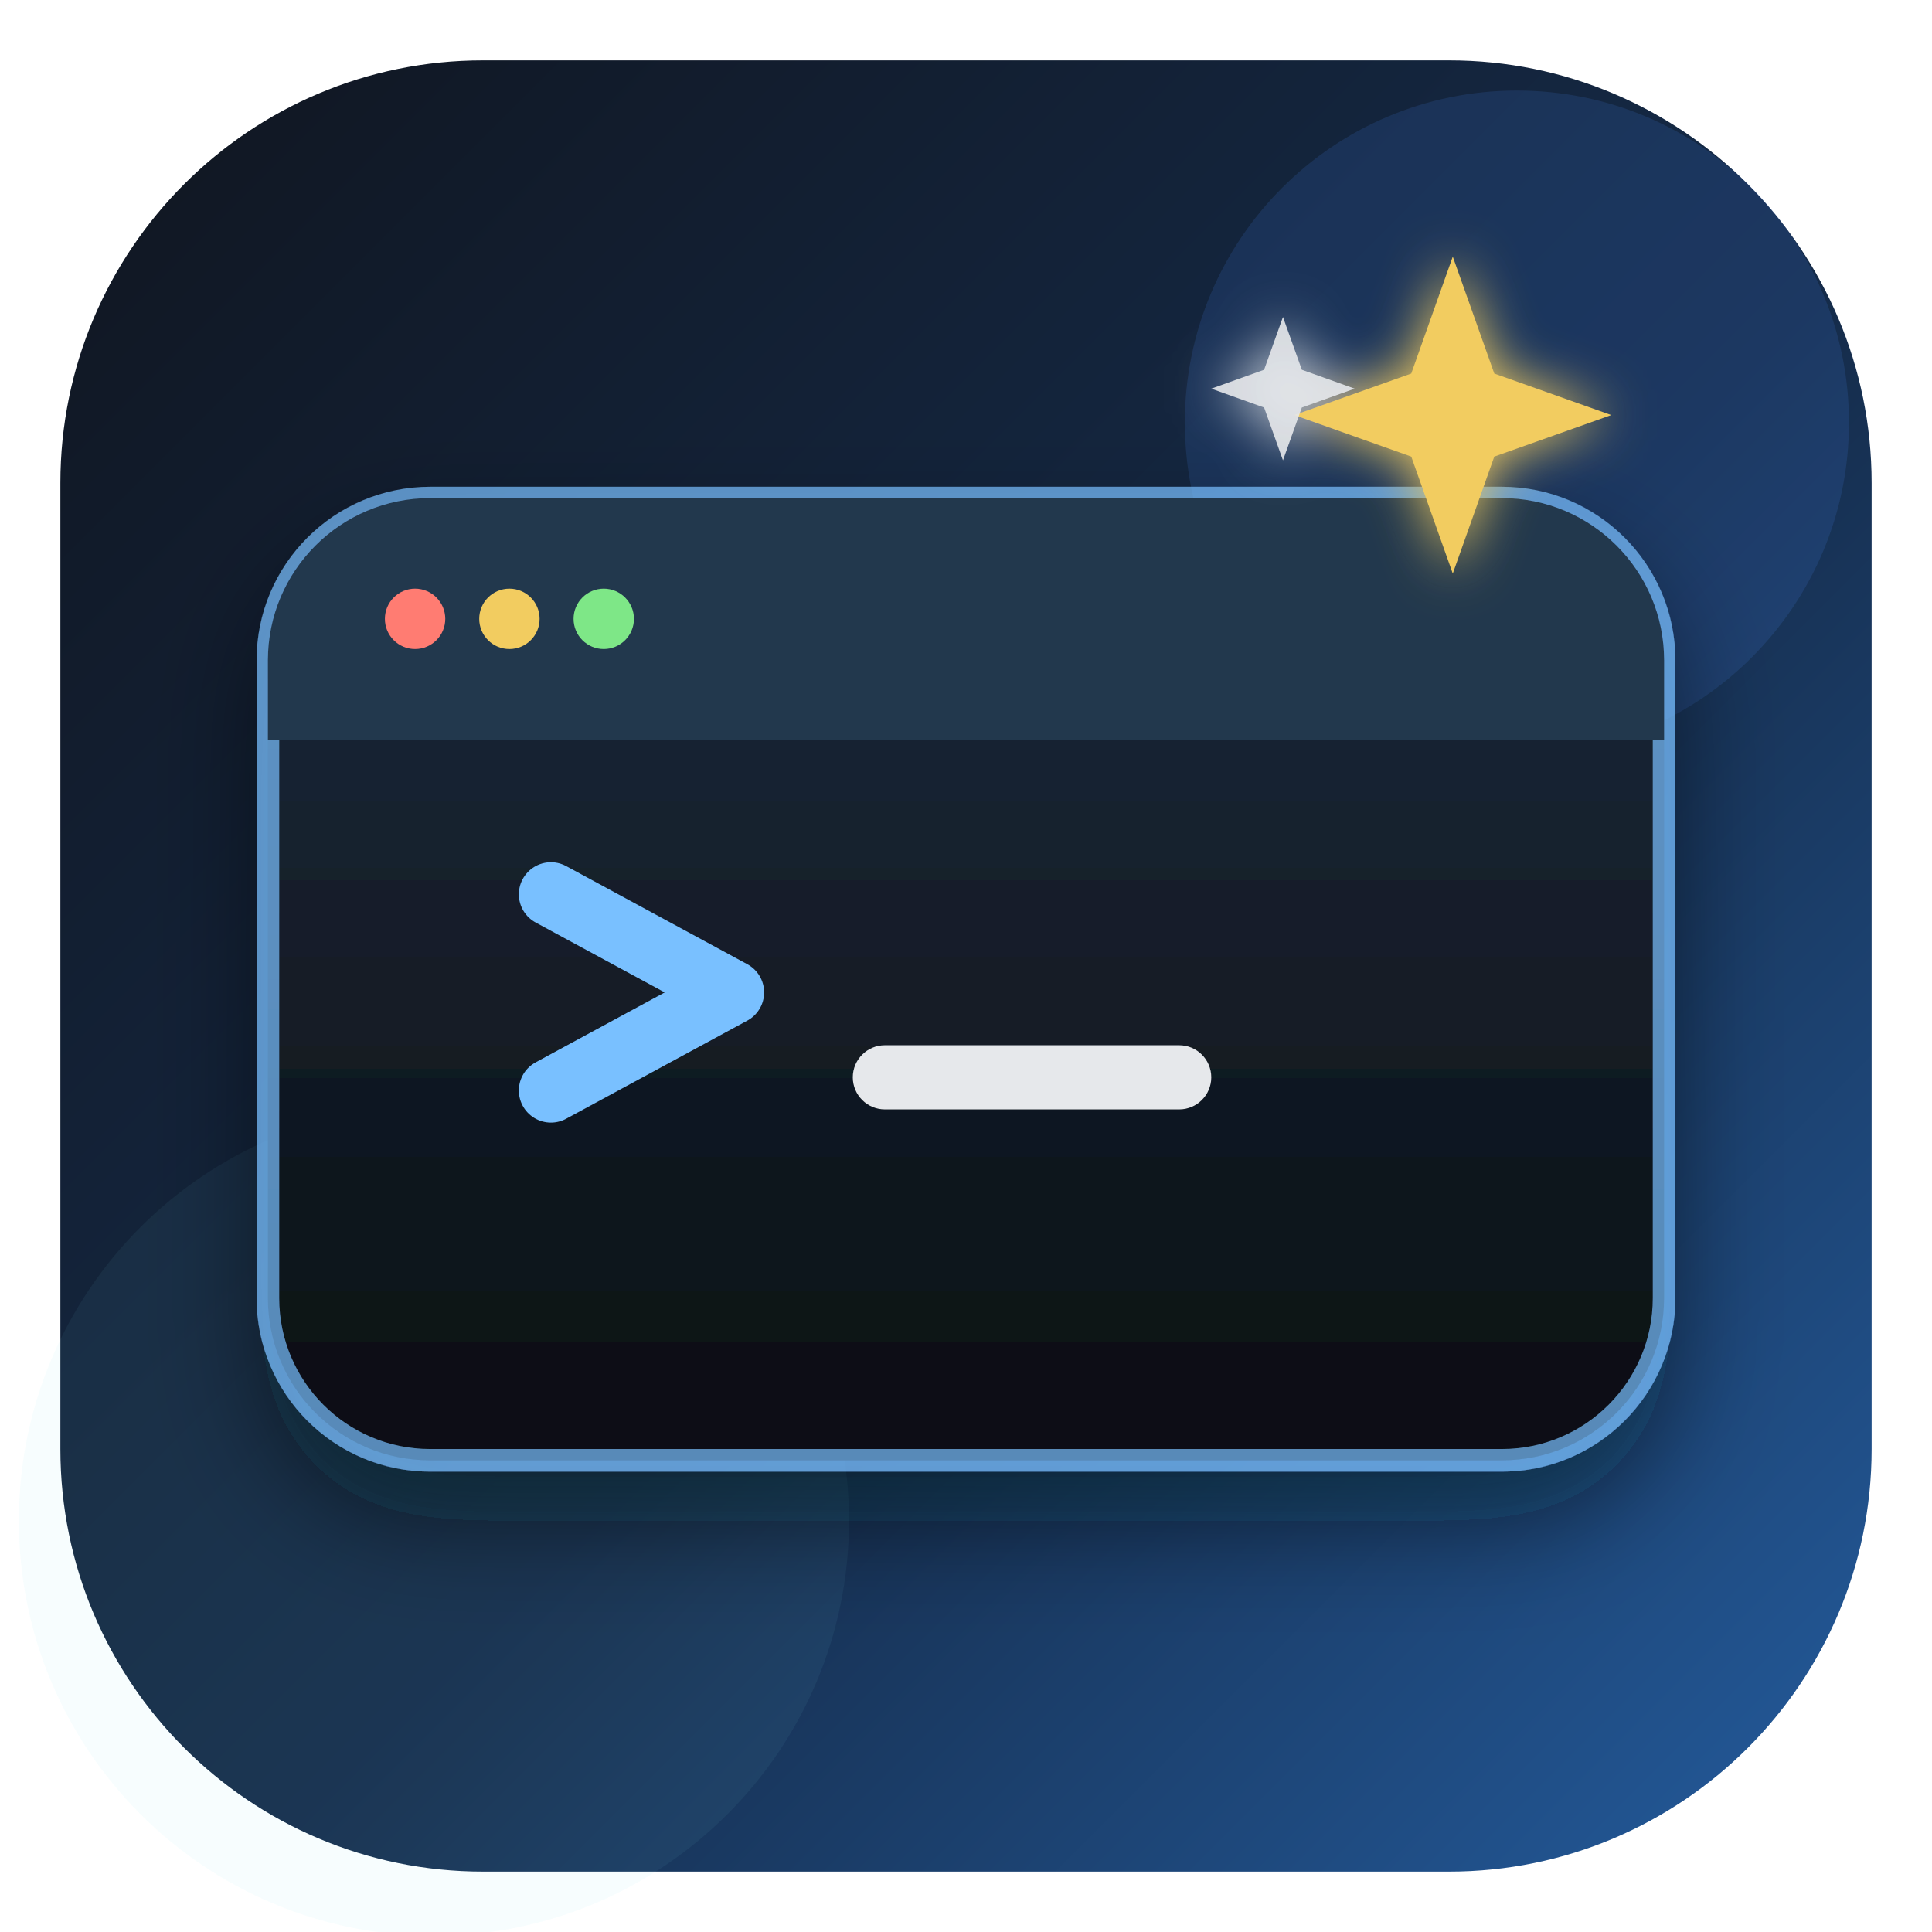
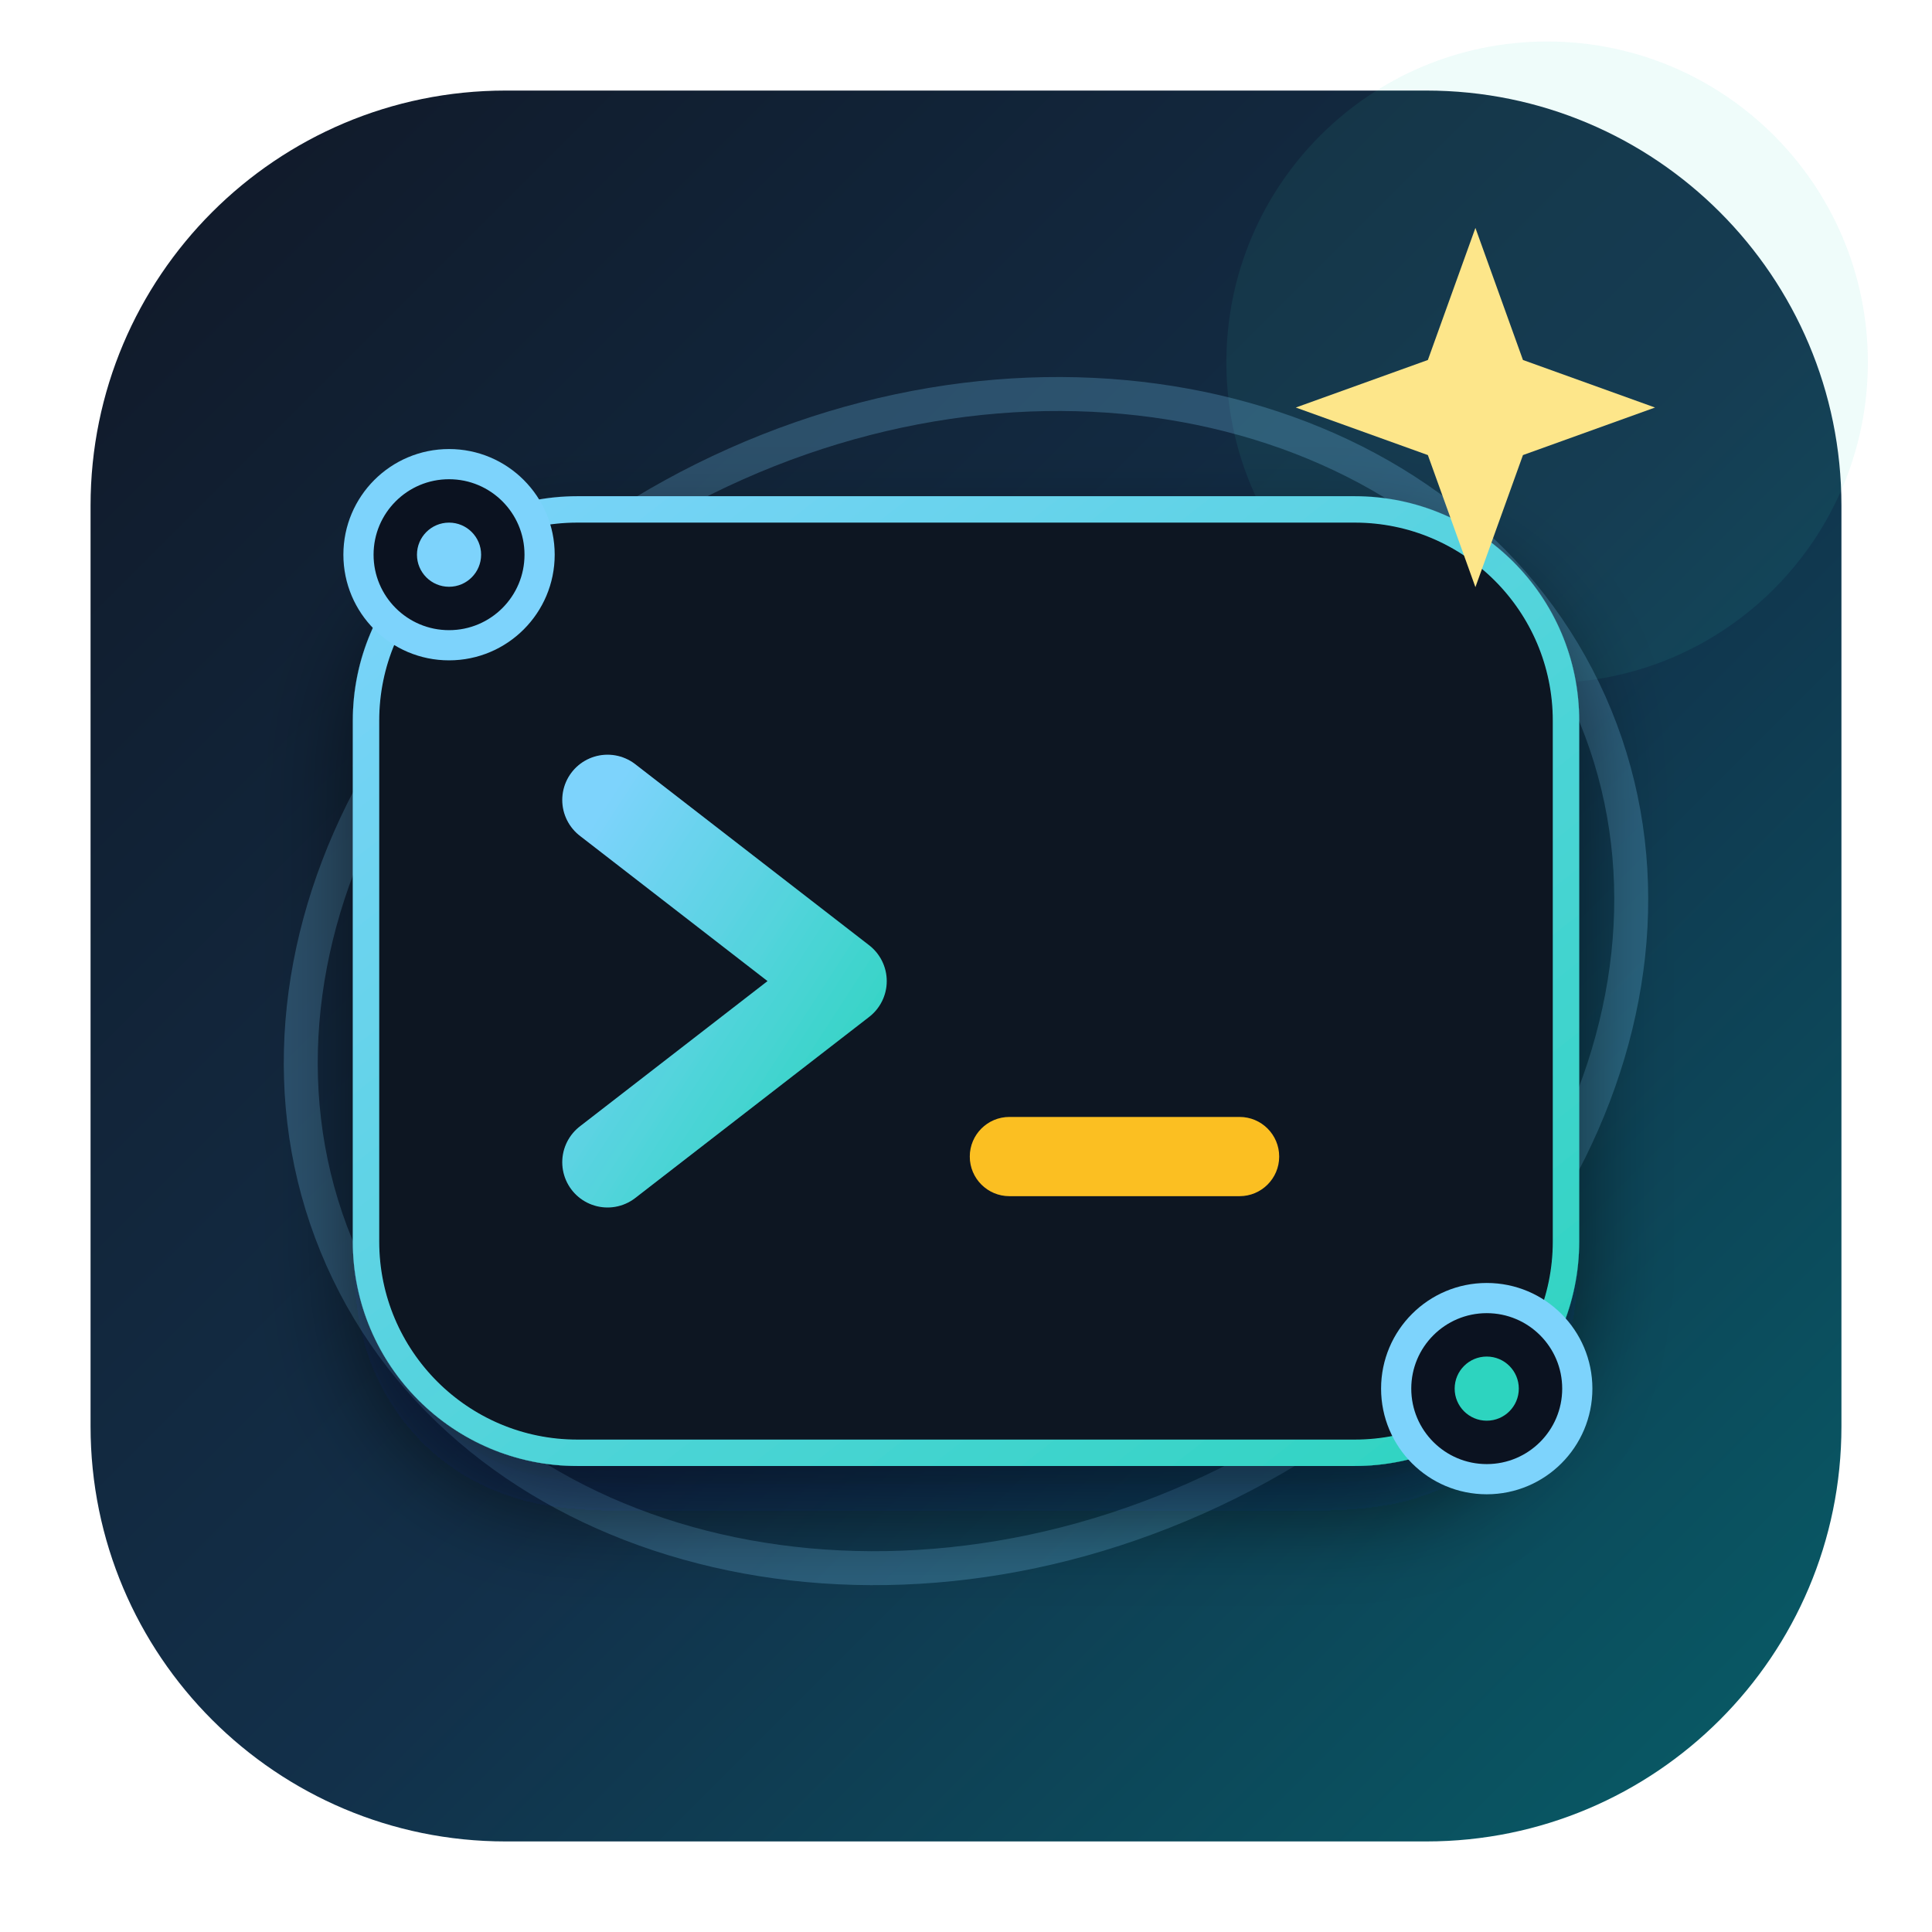
<svg xmlns="http://www.w3.org/2000/svg" width="1024" height="1024" viewBox="0 0 1024 1024">
  <defs>
    <linearGradient id="bg" x1="0" y1="0" x2="1" y2="1">
-       <stop offset="0" stop-color="#10151F" />
-       <stop offset="0.55" stop-color="#152B49" />
-       <stop offset="1" stop-color="#245C9E" />
+       <stop stop-color="#111827" />
+       <stop offset="0.55" stop-color="#12304A" />
+       <stop offset="1" stop-color="#075E68" />
    </linearGradient>
-     <linearGradient id="frame" x1="0" y1="0" x2="0" y2="1">
-       <stop offset="0" stop-color="#1B2B3D" />
-       <stop offset="1" stop-color="#0B0E12" />
+     <linearGradient id="line" x1="0" y1="0" x2="1" y2="1">
+       <stop stop-color="#7DD3FC" />
+       <stop offset="1" stop-color="#2DD4BF" />
    </linearGradient>
    <filter id="shadow" x="-30%" y="-30%" width="160%" height="160%">
-       <feDropShadow dx="0" dy="28" stdDeviation="28" flood-color="#05080D" flood-opacity="0.5" />
-     </filter>
-     <filter id="glow" x="-100%" y="-100%" width="300%" height="300%">
-       <feGaussianBlur stdDeviation="14" result="blur" />
-       <feMerge>
-         <feMergeNode in="blur" />
-         <feMergeNode in="SourceGraphic" />
-       </feMerge>
+       <feDropShadow dx="0" dy="24" stdDeviation="24" flood-color="#020617" flood-opacity="0.55" />
    </filter>
  </defs>
-   <rect x="32" y="32" width="960" height="960" rx="224" fill="url(#bg)" />
-   <circle cx="804" cy="224" r="176" fill="#4C8DFF" opacity="0.14" />
-   <circle cx="230" cy="806" r="220" fill="#76E3EA" opacity="0.06" />
+   <rect x="48" y="48" width="928" height="928" rx="220" fill="url(#bg)" />
+   <circle cx="820" cy="192" r="170" fill="#2DD4BF" opacity="0.08" />
+   <ellipse cx="512" cy="520" rx="362" ry="300" fill="none" stroke="#7DD3FC" stroke-opacity="0.25" stroke-width="18" transform="rotate(-24 512 520)" />
  <g filter="url(#shadow)">
-     <rect x="142" y="264" width="740" height="510" rx="86" fill="url(#frame)" stroke="#79C0FF" stroke-opacity="0.7" stroke-width="12" />
-     <path d="M142 350a86 86 0 0 1 86-86h568a86 86 0 0 1 86 86v42H142z" fill="#24384E" />
-     <circle cx="220" cy="328" r="16" fill="#FF7B72" />
-     <circle cx="270" cy="328" r="16" fill="#F2CC60" />
-     <circle cx="320" cy="328" r="16" fill="#7EE787" />
-     <path d="M292 474 388 526 292 578" fill="none" stroke="#79C0FF" stroke-width="34" stroke-linecap="round" stroke-linejoin="round" />
-     <rect x="452" y="554" width="190" height="34" rx="17" fill="#E6E8EB" />
+     <rect x="194" y="270" width="636" height="500" rx="112" fill="#0B1220" stroke="url(#line)" stroke-width="14" />
+     <path d="M322 424 446 520 322 616" fill="none" stroke="url(#line)" stroke-width="48" stroke-linecap="round" stroke-linejoin="round" />
+     <rect x="514" y="592" width="164" height="42" rx="21" fill="#FBBF24" />
  </g>
-   <g filter="url(#glow)">
-     <path d="m770 136 22 62 62 22-62 22-22 62-22-62-62-22 62-22z" fill="#F2CC60" />
-     <path d="m680 168 10 28 28 10-28 10-10 28-10-28-28-10 28-10z" fill="#E6E8EB" opacity="0.9" />
+   <g fill="#0B1220" stroke="#7DD3FC" stroke-width="16">
+     <circle cx="238" cy="294" r="48" />
+     <circle cx="788" cy="736" r="48" />
+   </g>
+   <circle cx="238" cy="294" r="17" fill="#7DD3FC" />
+   <circle cx="788" cy="736" r="17" fill="#2DD4BF" />
+   <g transform="translate(782 216) scale(1.4) translate(-782 -216)">
+     <path d="m782 148 18 50 50 18-50 18-18 50-18-50-50-18 50-18z" fill="#FDE68A" />
  </g>
</svg>
